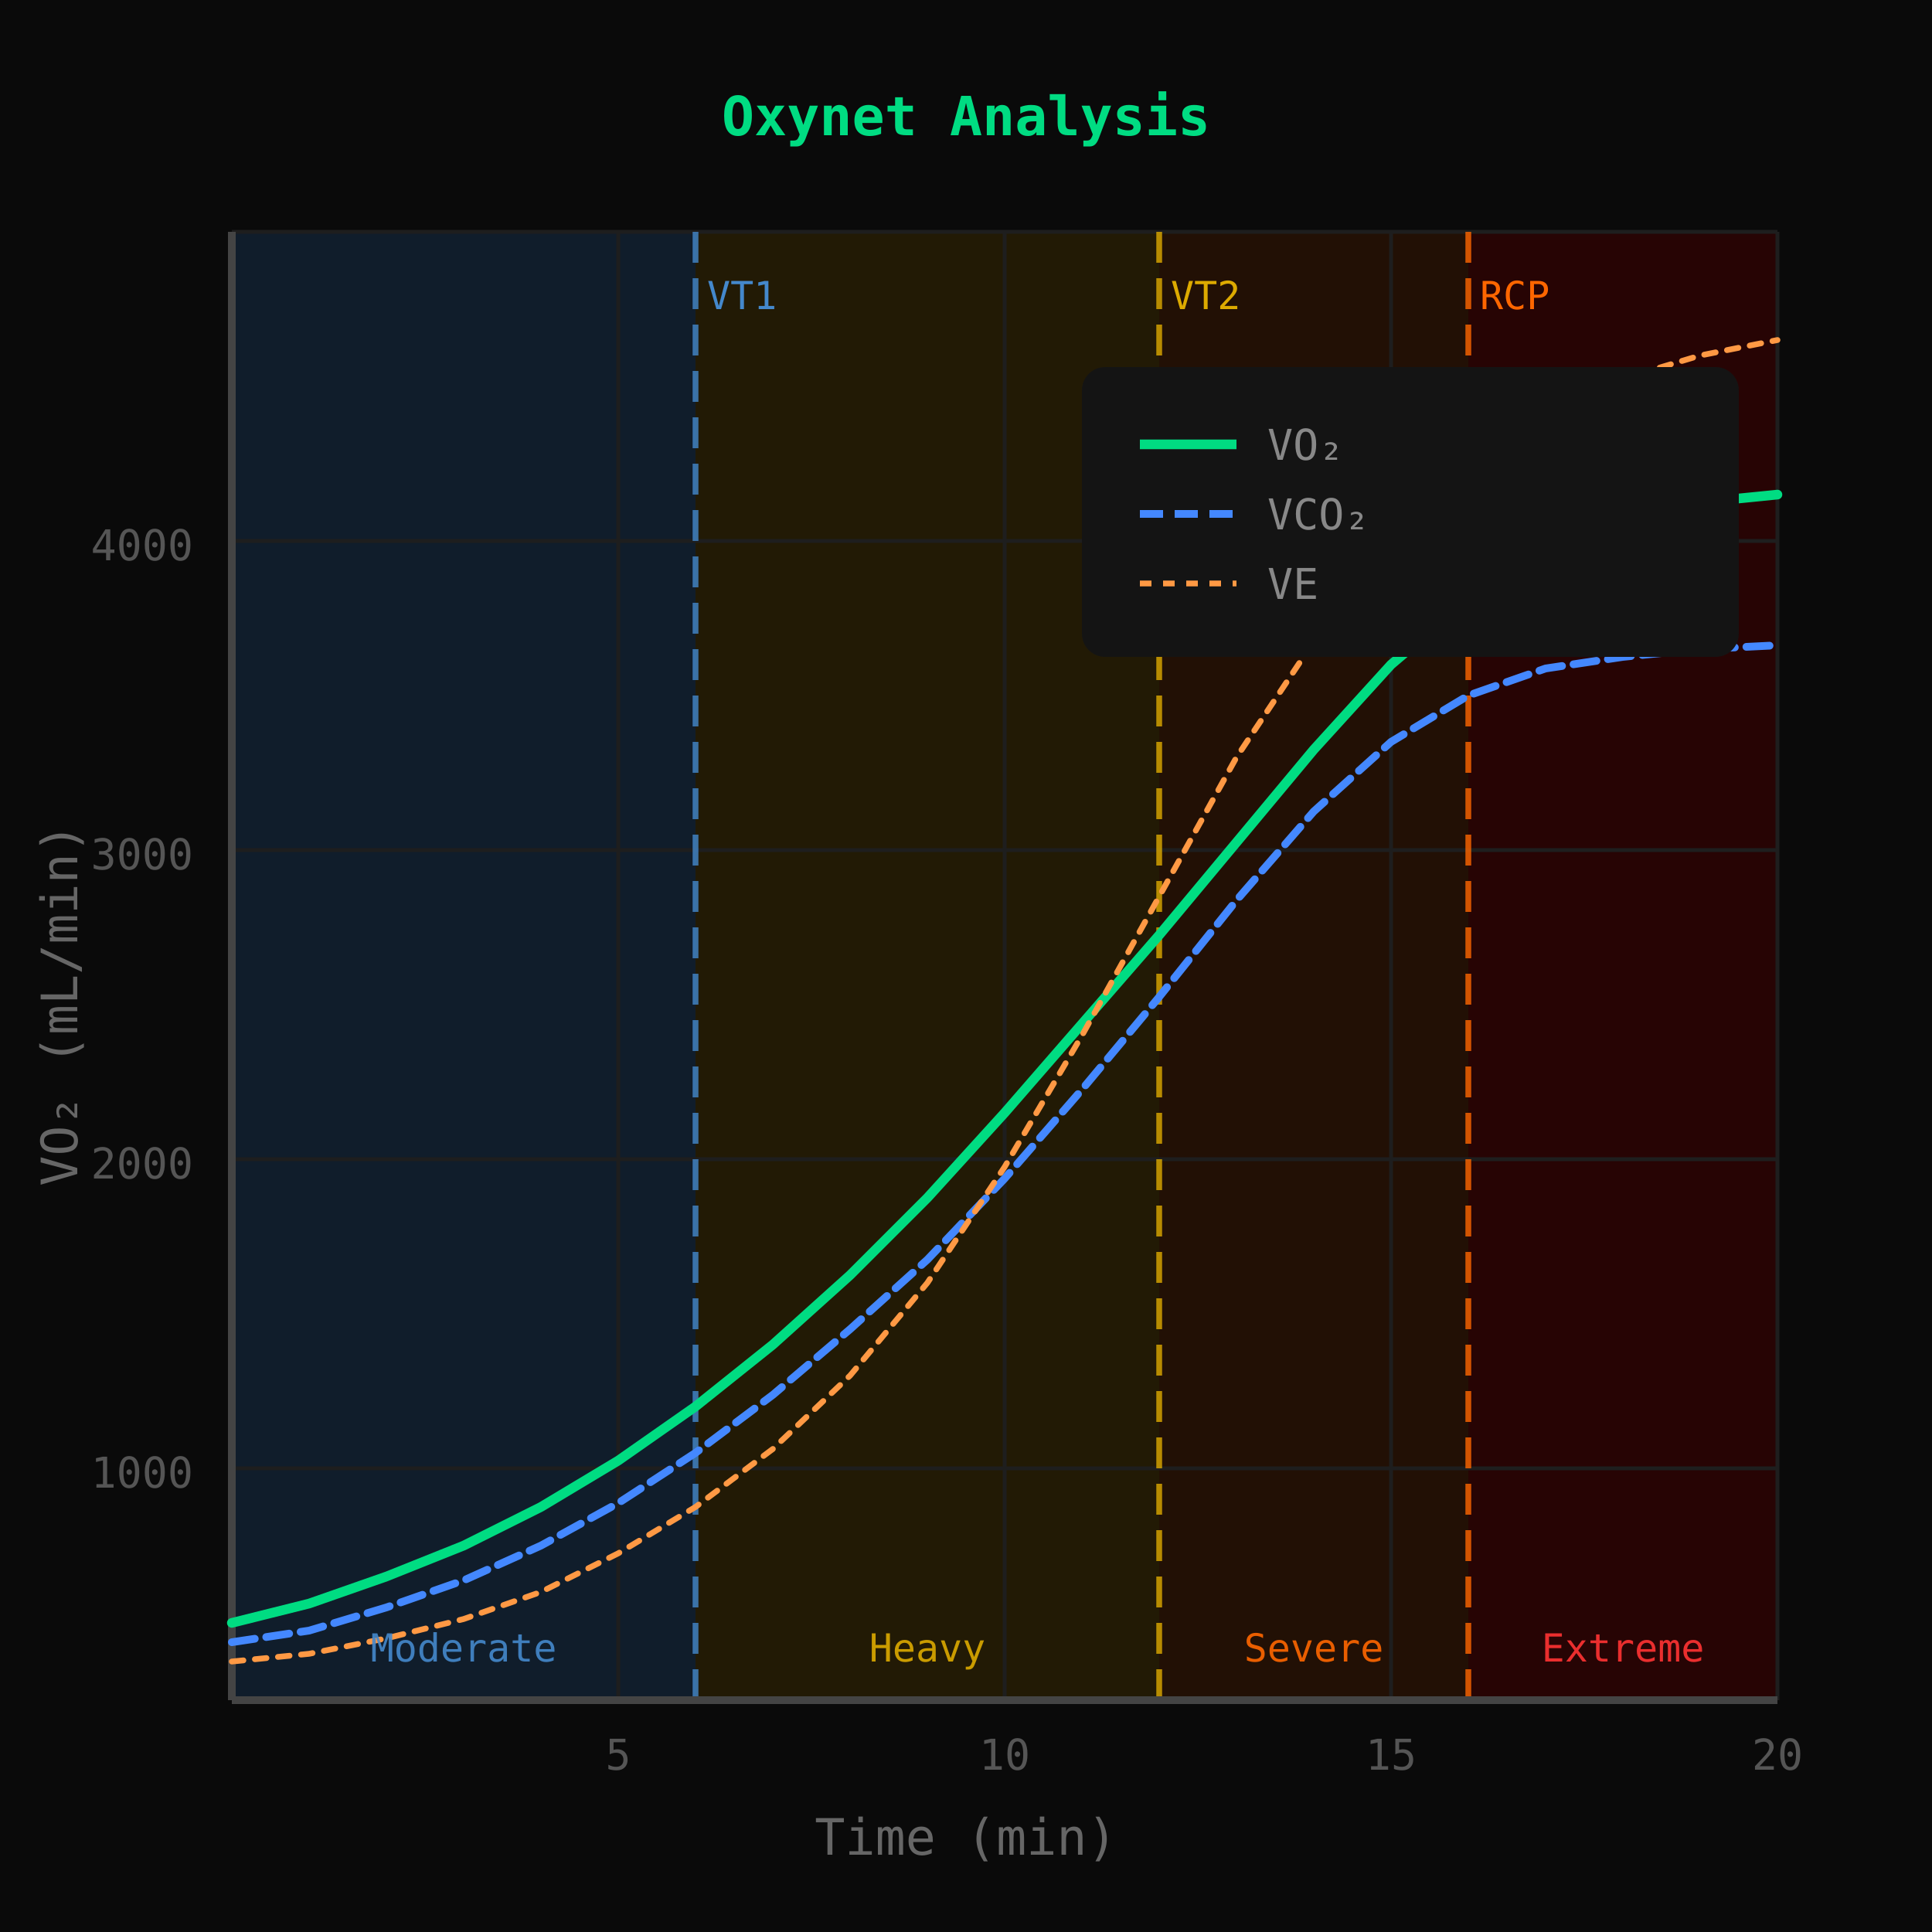
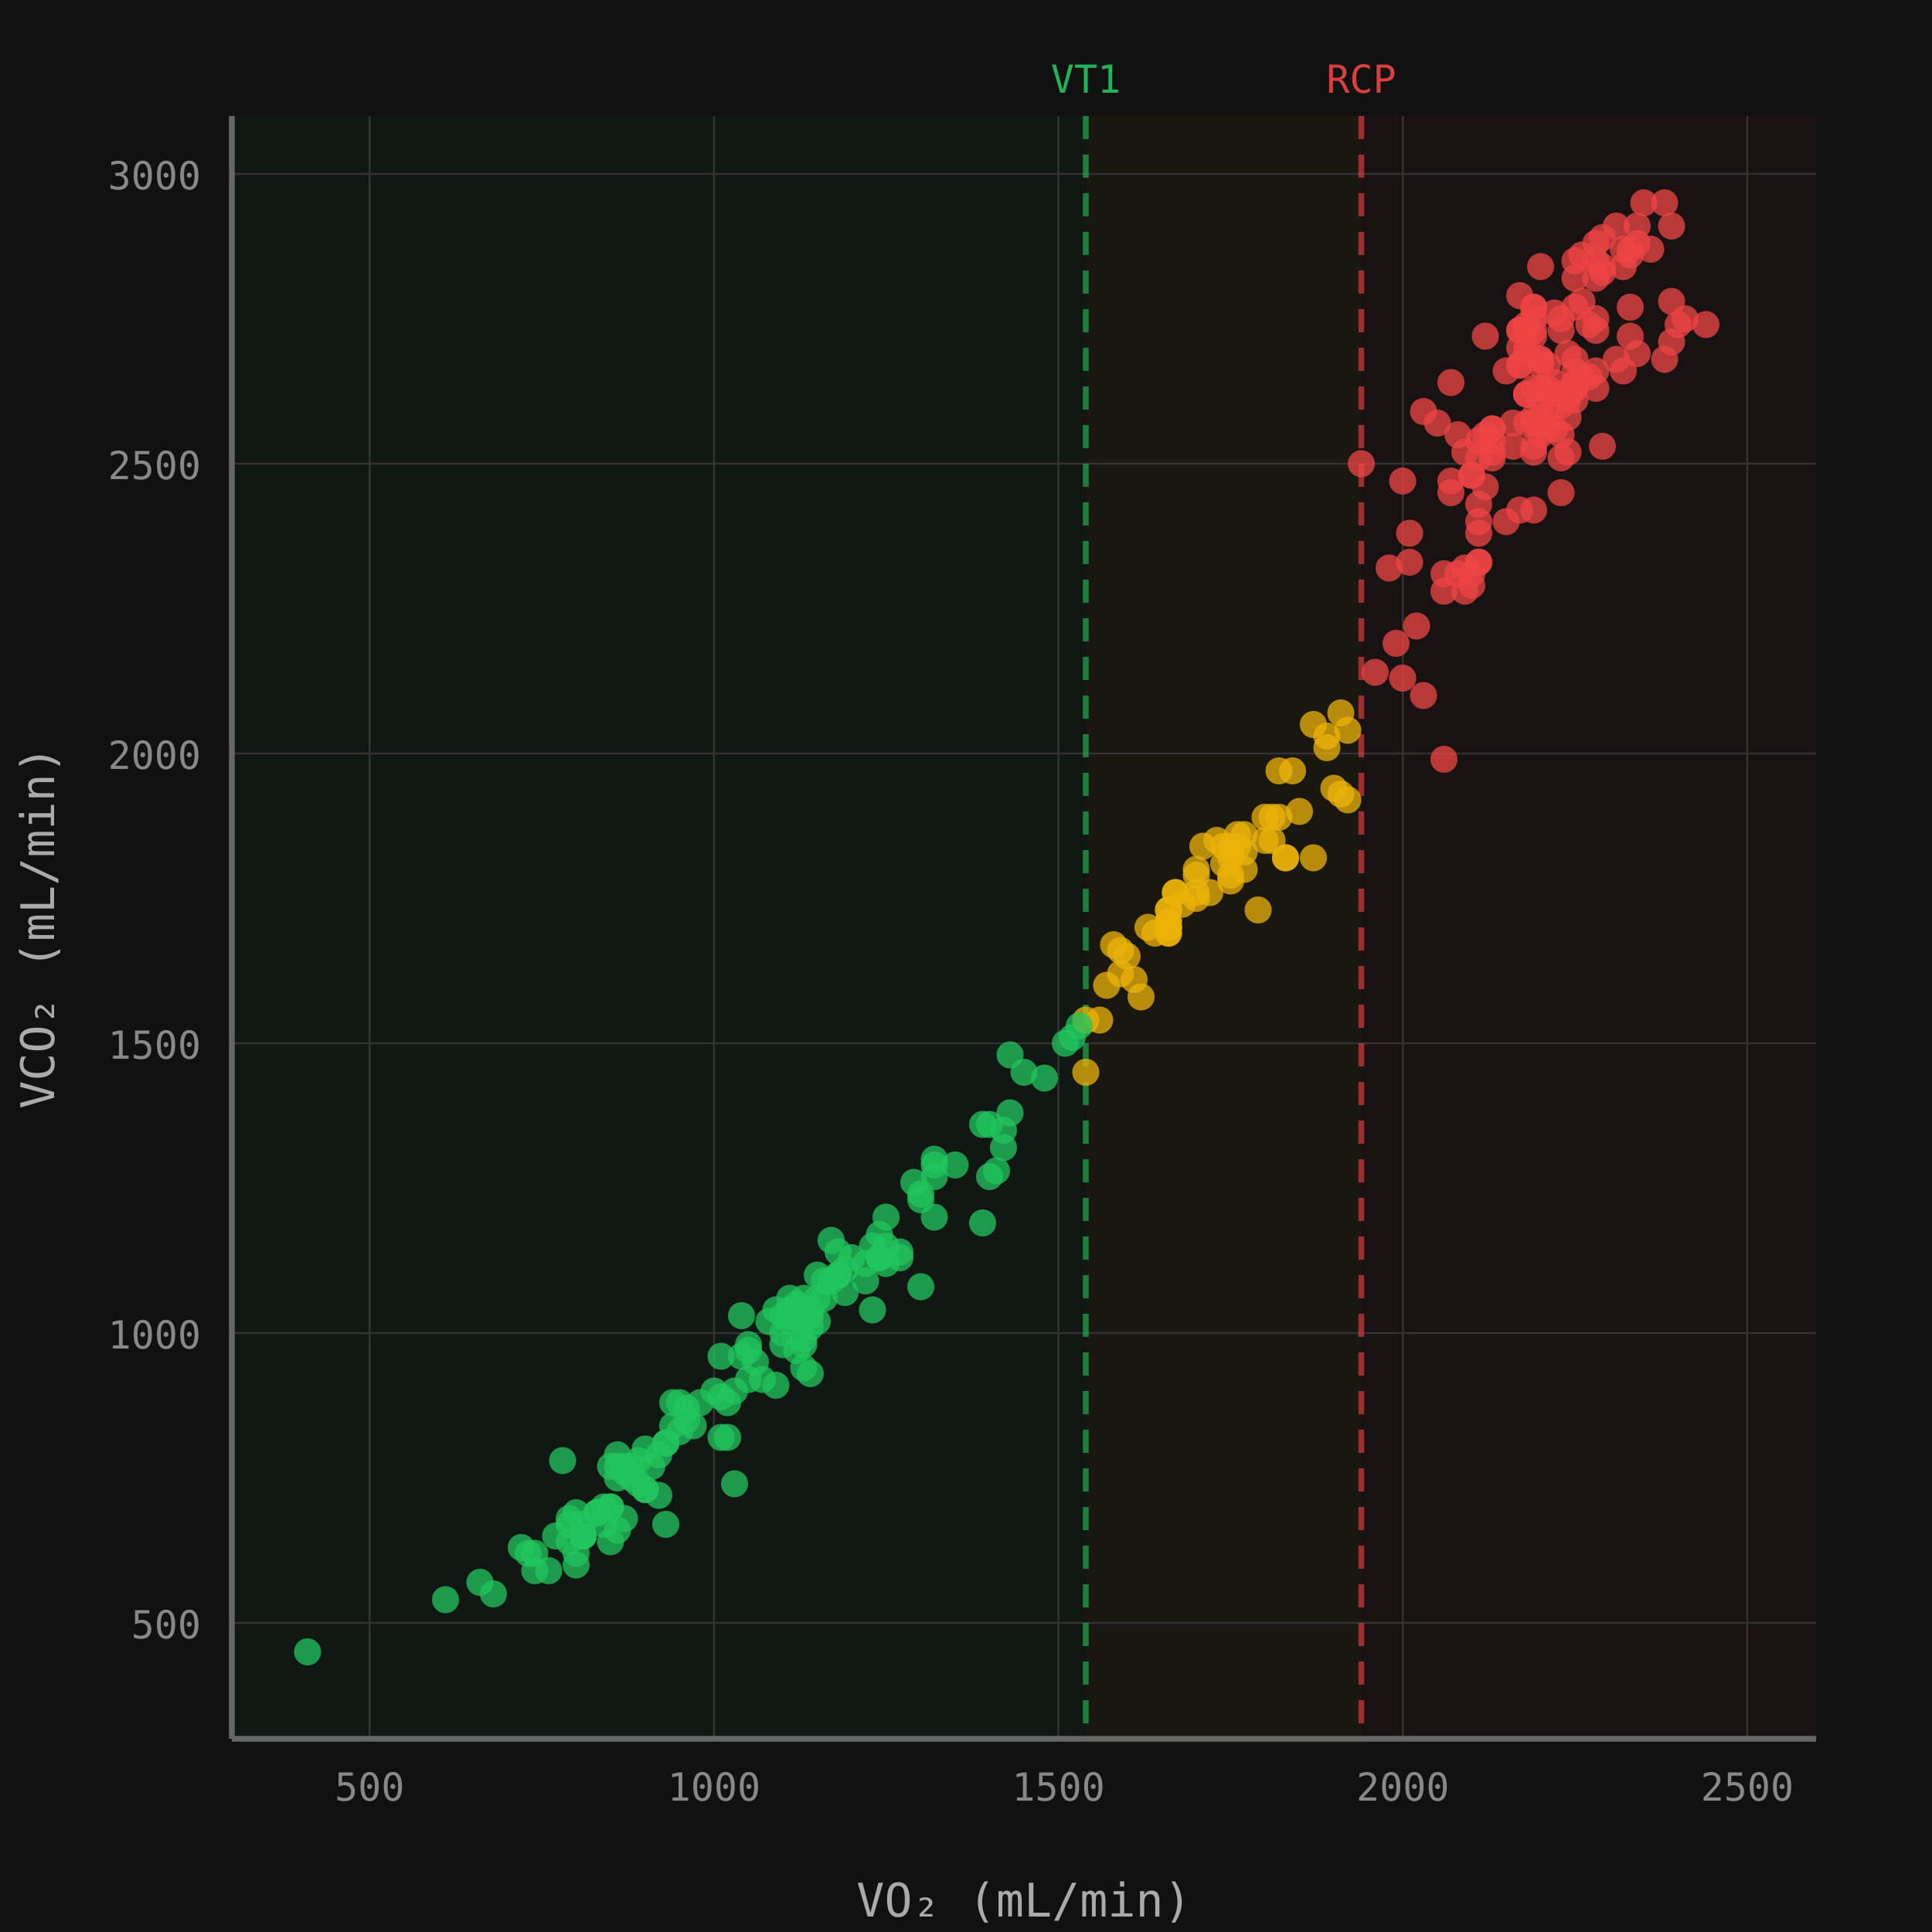
- <svg xmlns="http://www.w3.org/2000/svg" viewBox="0 0 500 500" width="500" height="500">
-   <rect width="500" height="500" fill="#0a0a0a" />
-   <rect x="60" y="60" width="120" height="380" fill="#1a3a5c" opacity="0.4" />
-   <rect x="180" y="60" width="120" height="380" fill="#3a2a00" opacity="0.5" />
-   <rect x="300" y="60" width="80" height="380" fill="#3a1500" opacity="0.5" />
-   <rect x="380" y="60" width="80" height="380" fill="#3a0000" opacity="0.6" />
-   <g stroke="#1e1e1e" stroke-width="1">
-     <line x1="60" y1="60" x2="460" y2="60" />
-     <line x1="60" y1="140" x2="460" y2="140" />
-     <line x1="60" y1="220" x2="460" y2="220" />
-     <line x1="60" y1="300" x2="460" y2="300" />
-     <line x1="60" y1="380" x2="460" y2="380" />
-     <line x1="60" y1="60" x2="60" y2="440" />
-     <line x1="160" y1="60" x2="160" y2="440" />
-     <line x1="260" y1="60" x2="260" y2="440" />
-     <line x1="360" y1="60" x2="360" y2="440" />
-     <line x1="460" y1="60" x2="460" y2="440" />
-   </g>
-   <line x1="180" y1="60" x2="180" y2="440" stroke="#4488cc" stroke-width="1.5" stroke-dasharray="8,4" opacity="0.8" />
-   <line x1="300" y1="60" x2="300" y2="440" stroke="#ddaa00" stroke-width="1.5" stroke-dasharray="8,4" opacity="0.8" />
-   <line x1="380" y1="60" x2="380" y2="440" stroke="#ff6600" stroke-width="1.5" stroke-dasharray="8,4" opacity="0.8" />
-   <text x="183" y="80" fill="#4488cc" font-size="10" font-family="monospace">VT1</text>
-   <text x="303" y="80" fill="#ddaa00" font-size="10" font-family="monospace">VT2</text>
-   <text x="383" y="80" fill="#ff6600" font-size="10" font-family="monospace">RCP</text>
-   <line x1="60" y1="440" x2="460" y2="440" stroke="#444" stroke-width="2" />
-   <line x1="60" y1="60" x2="60" y2="440" stroke="#444" stroke-width="2" />
-   <text x="250" y="480" text-anchor="middle" fill="#666" font-size="13" font-family="monospace">Time (min)</text>
-   <text x="20" y="260" text-anchor="middle" fill="#666" font-size="13" font-family="monospace" transform="rotate(-90, 20, 260)">VO₂ (mL/min)</text>
-   <text x="50" y="385" text-anchor="end" fill="#555" font-size="11" font-family="monospace">1000</text>
-   <text x="50" y="305" text-anchor="end" fill="#555" font-size="11" font-family="monospace">2000</text>
-   <text x="50" y="225" text-anchor="end" fill="#555" font-size="11" font-family="monospace">3000</text>
-   <text x="50" y="145" text-anchor="end" fill="#555" font-size="11" font-family="monospace">4000</text>
-   <text x="160" y="458" text-anchor="middle" fill="#555" font-size="11" font-family="monospace">5</text>
-   <text x="260" y="458" text-anchor="middle" fill="#555" font-size="11" font-family="monospace">10</text>
-   <text x="360" y="458" text-anchor="middle" fill="#555" font-size="11" font-family="monospace">15</text>
-   <text x="460" y="458" text-anchor="middle" fill="#555" font-size="11" font-family="monospace">20</text>
-   <polyline points="60,420 80,415 100,408 120,400 140,390 160,378 180,364 200,348 220,330 240,310 260,288 280,265 300,242 320,218 340,194 360,172 380,155 400,142 420,135 440,130 460,128" fill="none" stroke="#00dc82" stroke-width="2.5" stroke-linecap="round" stroke-linejoin="round" />
-   <polyline points="60,425 80,422 100,416 120,409 140,400 160,389 180,376 200,361 220,344 240,326 260,305 280,282 300,258 320,233 340,210 360,192 380,180 400,173 420,170 440,168 460,167" fill="none" stroke="#4488ff" stroke-width="2" stroke-linecap="round" stroke-linejoin="round" stroke-dasharray="6,3" />
-   <polyline points="60,430 80,428 100,424 120,419 140,412 160,402 180,390 200,375 220,356 240,332 260,302 280,268 300,232 320,196 340,166 360,142 380,122 400,108 420,98 440,92 460,88" fill="none" stroke="#ff9944" stroke-width="1.5" stroke-linecap="round" stroke-linejoin="round" stroke-dasharray="3,3" />
-   <text x="120" y="430" text-anchor="middle" fill="#4488cc" font-size="10" font-family="monospace" opacity="0.9">Moderate</text>
-   <text x="240" y="430" text-anchor="middle" fill="#ddaa00" font-size="10" font-family="monospace" opacity="0.9">Heavy</text>
-   <text x="340" y="430" text-anchor="middle" fill="#ff6600" font-size="10" font-family="monospace" opacity="0.9">Severe</text>
-   <text x="420" y="430" text-anchor="middle" fill="#ff3333" font-size="10" font-family="monospace" opacity="0.9">Extreme</text>
-   <rect x="280" y="95" width="170" height="75" fill="#141414" rx="6" />
-   <line x1="295" y1="115" x2="320" y2="115" stroke="#00dc82" stroke-width="2.5" />
-   <text x="328" y="119" fill="#888" font-size="11" font-family="monospace">VO₂</text>
-   <line x1="295" y1="133" x2="320" y2="133" stroke="#4488ff" stroke-width="2" stroke-dasharray="6,3" />
-   <text x="328" y="137" fill="#888" font-size="11" font-family="monospace">VCO₂</text>
-   <line x1="295" y1="151" x2="320" y2="151" stroke="#ff9944" stroke-width="1.5" stroke-dasharray="3,3" />
-   <text x="328" y="155" fill="#888" font-size="11" font-family="monospace">VE</text>
-   <text x="250" y="35" text-anchor="middle" fill="#00dc82" font-size="14" font-family="monospace" font-weight="bold">Oxynet Analysis</text>
+ <svg xmlns="http://www.w3.org/2000/svg" width="500" height="500" viewBox="0 0 500 500">
+   <rect width="500" height="500" fill="#111" />
+   <rect x="60" y="30" width="221.043" height="420" fill="#22c55e" fill-opacity="0.04" />
+   <rect x="281.043" y="30" width="71.304" height="420" fill="#eab308" fill-opacity="0.04" />
+   <rect x="352.348" y="30" width="117.652" height="420" fill="#ef4444" fill-opacity="0.04" />
+   <line x1="95.652" y1="30" x2="95.652" y2="450" stroke="#333" stroke-width="0.5" />
+   <line x1="184.783" y1="30" x2="184.783" y2="450" stroke="#333" stroke-width="0.5" />
+   <line x1="273.913" y1="30" x2="273.913" y2="450" stroke="#333" stroke-width="0.5" />
+   <line x1="363.043" y1="30" x2="363.043" y2="450" stroke="#333" stroke-width="0.5" />
+   <line x1="452.174" y1="30" x2="452.174" y2="450" stroke="#333" stroke-width="0.5" />
+   <line x1="60" y1="420" x2="470" y2="420" stroke="#333" stroke-width="0.5" />
+   <line x1="60" y1="345" x2="470" y2="345" stroke="#333" stroke-width="0.5" />
+   <line x1="60" y1="270" x2="470" y2="270" stroke="#333" stroke-width="0.5" />
+   <line x1="60" y1="195" x2="470" y2="195" stroke="#333" stroke-width="0.5" />
+   <line x1="60" y1="120" x2="470" y2="120" stroke="#333" stroke-width="0.5" />
+   <line x1="60" y1="45" x2="470" y2="45" stroke="#333" stroke-width="0.5" />
+   <line x1="60" y1="450" x2="470" y2="450" stroke="#666" stroke-width="1.5" />
+   <line x1="60" y1="30" x2="60" y2="450" stroke="#666" stroke-width="1.5" />
+   <text x="95.652" y="466" text-anchor="middle" fill="#888" font-size="10" font-family="monospace">500</text>
+   <text x="184.783" y="466" text-anchor="middle" fill="#888" font-size="10" font-family="monospace">1000</text>
+   <text x="273.913" y="466" text-anchor="middle" fill="#888" font-size="10" font-family="monospace">1500</text>
+   <text x="363.043" y="466" text-anchor="middle" fill="#888" font-size="10" font-family="monospace">2000</text>
+   <text x="452.174" y="466" text-anchor="middle" fill="#888" font-size="10" font-family="monospace">2500</text>
+   <text x="52" y="424" text-anchor="end" fill="#888" font-size="10" font-family="monospace">500</text>
+   <text x="52" y="349" text-anchor="end" fill="#888" font-size="10" font-family="monospace">1000</text>
+   <text x="52" y="274" text-anchor="end" fill="#888" font-size="10" font-family="monospace">1500</text>
+   <text x="52" y="199" text-anchor="end" fill="#888" font-size="10" font-family="monospace">2000</text>
+   <text x="52" y="124" text-anchor="end" fill="#888" font-size="10" font-family="monospace">2500</text>
+   <text x="52" y="49" text-anchor="end" fill="#888" font-size="10" font-family="monospace">3000</text>
+   <text x="265" y="496" text-anchor="middle" fill="#aaa" font-size="12" font-family="monospace">VO₂ (mL/min)</text>
+   <text x="14" y="240" text-anchor="middle" fill="#aaa" font-size="12" font-family="monospace" transform="rotate(-90,14,240)">VCO₂ (mL/min)</text>
+   <line x1="281.0" y1="30" x2="281.0" y2="450" stroke="#22c55e" stroke-width="1.5" stroke-dasharray="6,4" opacity="0.6" />
+   <line x1="352.3" y1="30" x2="352.3" y2="450" stroke="#ef4444" stroke-width="1.5" stroke-dasharray="6,4" opacity="0.6" />
+   <text x="281.0" y="24" text-anchor="middle" fill="#22c55e" font-size="10" font-family="monospace" opacity="0.9">VT1</text>
+   <text x="352.3" y="24" text-anchor="middle" fill="#ef4444" font-size="10" font-family="monospace" opacity="0.9">RCP</text>
+   <circle cx="79.6" cy="427.5" r="3.5" fill="#22c55e" fill-opacity="0.75" stroke="none" />
+   <circle cx="145.6" cy="378.0" r="3.5" fill="#22c55e" fill-opacity="0.75" stroke="none" />
+   <circle cx="115.3" cy="414.0" r="3.5" fill="#22c55e" fill-opacity="0.75" stroke="none" />
+   <circle cx="136.7" cy="402.0" r="3.5" fill="#22c55e" fill-opacity="0.75" stroke="none" />
+   <circle cx="172.3" cy="394.5" r="3.5" fill="#22c55e" fill-opacity="0.75" stroke="none" />
+   <circle cx="149.1" cy="405.0" r="3.5" fill="#22c55e" fill-opacity="0.75" stroke="none" />
+   <circle cx="161.6" cy="393.0" r="3.5" fill="#22c55e" fill-opacity="0.75" stroke="none" />
+   <circle cx="142.0" cy="406.5" r="3.5" fill="#22c55e" fill-opacity="0.75" stroke="none" />
+   <circle cx="159.8" cy="396.0" r="3.5" fill="#22c55e" fill-opacity="0.75" stroke="none" />
+   <circle cx="149.1" cy="402.0" r="3.5" fill="#22c55e" fill-opacity="0.75" stroke="none" />
+   <circle cx="158.0" cy="399.0" r="3.5" fill="#22c55e" fill-opacity="0.75" stroke="none" />
+   <circle cx="170.5" cy="387.0" r="3.5" fill="#22c55e" fill-opacity="0.75" stroke="none" />
+   <circle cx="156.3" cy="394.5" r="3.5" fill="#22c55e" fill-opacity="0.75" stroke="none" />
+   <circle cx="190.1" cy="384.0" r="3.5" fill="#22c55e" fill-opacity="0.75" stroke="none" />
+   <circle cx="154.5" cy="391.5" r="3.5" fill="#22c55e" fill-opacity="0.75" stroke="none" />
+   <circle cx="156.3" cy="390.0" r="3.5" fill="#22c55e" fill-opacity="0.75" stroke="none" />
+   <circle cx="143.8" cy="397.5" r="3.5" fill="#22c55e" fill-opacity="0.75" stroke="none" />
+   <circle cx="150.9" cy="397.5" r="3.5" fill="#22c55e" fill-opacity="0.75" stroke="none" />
+   <circle cx="167.0" cy="385.5" r="3.5" fill="#22c55e" fill-opacity="0.75" stroke="none" />
+   <circle cx="163.4" cy="382.5" r="3.5" fill="#22c55e" fill-opacity="0.75" stroke="none" />
+   <circle cx="124.2" cy="409.5" r="3.5" fill="#22c55e" fill-opacity="0.75" stroke="none" />
+   <circle cx="147.3" cy="399.0" r="3.5" fill="#22c55e" fill-opacity="0.75" stroke="none" />
+   <circle cx="150.9" cy="397.5" r="3.5" fill="#22c55e" fill-opacity="0.75" stroke="none" />
+   <circle cx="138.4" cy="406.5" r="3.5" fill="#22c55e" fill-opacity="0.75" stroke="none" />
+   <circle cx="150.9" cy="397.5" r="3.5" fill="#22c55e" fill-opacity="0.75" stroke="none" />
+   <circle cx="150.9" cy="394.5" r="3.5" fill="#22c55e" fill-opacity="0.75" stroke="none" />
+   <circle cx="127.7" cy="412.5" r="3.5" fill="#22c55e" fill-opacity="0.75" stroke="none" />
+   <circle cx="179.4" cy="369.0" r="3.5" fill="#22c55e" fill-opacity="0.75" stroke="none" />
+   <circle cx="158.0" cy="379.5" r="3.5" fill="#22c55e" fill-opacity="0.75" stroke="none" />
+   <circle cx="134.9" cy="400.5" r="3.5" fill="#22c55e" fill-opacity="0.75" stroke="none" />
+   <circle cx="147.3" cy="393.0" r="3.5" fill="#22c55e" fill-opacity="0.75" stroke="none" />
+   <circle cx="138.4" cy="402.0" r="3.5" fill="#22c55e" fill-opacity="0.75" stroke="none" />
+   <circle cx="150.9" cy="397.5" r="3.5" fill="#22c55e" fill-opacity="0.75" stroke="none" />
+   <circle cx="167.0" cy="385.5" r="3.5" fill="#22c55e" fill-opacity="0.75" stroke="none" />
+   <circle cx="158.0" cy="390.0" r="3.5" fill="#22c55e" fill-opacity="0.75" stroke="none" />
+   <circle cx="158.0" cy="390.0" r="3.5" fill="#22c55e" fill-opacity="0.75" stroke="none" />
+   <circle cx="154.5" cy="391.5" r="3.5" fill="#22c55e" fill-opacity="0.75" stroke="none" />
+   <circle cx="175.9" cy="370.5" r="3.5" fill="#22c55e" fill-opacity="0.75" stroke="none" />
+   <circle cx="147.3" cy="394.5" r="3.5" fill="#22c55e" fill-opacity="0.75" stroke="none" />
+   <circle cx="168.7" cy="379.5" r="3.5" fill="#22c55e" fill-opacity="0.75" stroke="none" />
+   <circle cx="170.5" cy="376.5" r="3.5" fill="#22c55e" fill-opacity="0.75" stroke="none" />
+   <circle cx="188.3" cy="372.0" r="3.5" fill="#22c55e" fill-opacity="0.75" stroke="none" />
+   <circle cx="165.2" cy="384.0" r="3.5" fill="#22c55e" fill-opacity="0.75" stroke="none" />
+   <circle cx="186.6" cy="372.0" r="3.5" fill="#22c55e" fill-opacity="0.75" stroke="none" />
+   <circle cx="208.0" cy="354.0" r="3.5" fill="#22c55e" fill-opacity="0.75" stroke="none" />
+   <circle cx="238.3" cy="333.0" r="3.5" fill="#22c55e" fill-opacity="0.75" stroke="none" />
+   <circle cx="218.7" cy="334.5" r="3.5" fill="#22c55e" fill-opacity="0.75" stroke="none" />
+   <circle cx="193.7" cy="349.5" r="3.5" fill="#22c55e" fill-opacity="0.75" stroke="none" />
+   <circle cx="174.1" cy="363.0" r="3.5" fill="#22c55e" fill-opacity="0.75" stroke="none" />
+   <circle cx="159.8" cy="376.5" r="3.5" fill="#22c55e" fill-opacity="0.75" stroke="none" />
+   <circle cx="159.8" cy="379.5" r="3.5" fill="#22c55e" fill-opacity="0.75" stroke="none" />
+   <circle cx="209.7" cy="355.5" r="3.5" fill="#22c55e" fill-opacity="0.75" stroke="none" />
+   <circle cx="200.8" cy="358.5" r="3.5" fill="#22c55e" fill-opacity="0.75" stroke="none" />
+   <circle cx="208.0" cy="346.5" r="3.5" fill="#22c55e" fill-opacity="0.75" stroke="none" />
+   <circle cx="163.4" cy="379.5" r="3.5" fill="#22c55e" fill-opacity="0.75" stroke="none" />
+   <circle cx="177.7" cy="364.5" r="3.5" fill="#22c55e" fill-opacity="0.75" stroke="none" />
+   <circle cx="175.9" cy="363.0" r="3.5" fill="#22c55e" fill-opacity="0.75" stroke="none" />
+   <circle cx="174.1" cy="369.0" r="3.5" fill="#22c55e" fill-opacity="0.75" stroke="none" />
+   <circle cx="159.8" cy="382.5" r="3.5" fill="#22c55e" fill-opacity="0.75" stroke="none" />
+   <circle cx="149.1" cy="391.5" r="3.5" fill="#22c55e" fill-opacity="0.75" stroke="none" />
+   <circle cx="161.6" cy="379.5" r="3.5" fill="#22c55e" fill-opacity="0.75" stroke="none" />
+   <circle cx="197.3" cy="357.0" r="3.5" fill="#22c55e" fill-opacity="0.75" stroke="none" />
+   <circle cx="195.5" cy="352.5" r="3.5" fill="#22c55e" fill-opacity="0.75" stroke="none" />
+   <circle cx="167.0" cy="375.0" r="3.5" fill="#22c55e" fill-opacity="0.75" stroke="none" />
+   <circle cx="190.1" cy="360.0" r="3.5" fill="#22c55e" fill-opacity="0.75" stroke="none" />
+   <circle cx="161.6" cy="381.0" r="3.5" fill="#22c55e" fill-opacity="0.75" stroke="none" />
+   <circle cx="177.7" cy="367.5" r="3.5" fill="#22c55e" fill-opacity="0.75" stroke="none" />
+   <circle cx="165.2" cy="378.0" r="3.5" fill="#22c55e" fill-opacity="0.75" stroke="none" />
+   <circle cx="172.3" cy="373.5" r="3.5" fill="#22c55e" fill-opacity="0.75" stroke="none" />
+   <circle cx="172.3" cy="373.5" r="3.5" fill="#22c55e" fill-opacity="0.75" stroke="none" />
+   <circle cx="193.7" cy="357.0" r="3.5" fill="#22c55e" fill-opacity="0.75" stroke="none" />
+   <circle cx="184.8" cy="360.0" r="3.5" fill="#22c55e" fill-opacity="0.75" stroke="none" />
+   <circle cx="181.2" cy="363.0" r="3.5" fill="#22c55e" fill-opacity="0.75" stroke="none" />
+   <circle cx="202.6" cy="348.0" r="3.5" fill="#22c55e" fill-opacity="0.75" stroke="none" />
+   <circle cx="225.8" cy="339.0" r="3.5" fill="#22c55e" fill-opacity="0.75" stroke="none" />
+   <circle cx="206.2" cy="337.5" r="3.5" fill="#22c55e" fill-opacity="0.75" stroke="none" />
+   <circle cx="216.9" cy="324.0" r="3.5" fill="#22c55e" fill-opacity="0.75" stroke="none" />
+   <circle cx="215.1" cy="321.0" r="3.5" fill="#22c55e" fill-opacity="0.75" stroke="none" />
+   <circle cx="191.9" cy="340.5" r="3.5" fill="#22c55e" fill-opacity="0.75" stroke="none" />
+   <circle cx="186.6" cy="351.0" r="3.5" fill="#22c55e" fill-opacity="0.75" stroke="none" />
+   <circle cx="191.9" cy="351.0" r="3.5" fill="#22c55e" fill-opacity="0.75" stroke="none" />
+   <circle cx="186.6" cy="361.5" r="3.5" fill="#22c55e" fill-opacity="0.75" stroke="none" />
+   <circle cx="206.2" cy="349.5" r="3.5" fill="#22c55e" fill-opacity="0.75" stroke="none" />
+   <circle cx="188.3" cy="363.0" r="3.5" fill="#22c55e" fill-opacity="0.75" stroke="none" />
+   <circle cx="208.0" cy="348.0" r="3.5" fill="#22c55e" fill-opacity="0.75" stroke="none" />
+   <circle cx="209.7" cy="343.5" r="3.5" fill="#22c55e" fill-opacity="0.75" stroke="none" />
+   <circle cx="229.3" cy="327.0" r="3.5" fill="#22c55e" fill-opacity="0.75" stroke="none" />
+   <circle cx="224.0" cy="331.5" r="3.5" fill="#22c55e" fill-opacity="0.75" stroke="none" />
+   <circle cx="209.7" cy="340.5" r="3.5" fill="#22c55e" fill-opacity="0.75" stroke="none" />
+   <circle cx="232.9" cy="324.0" r="3.5" fill="#22c55e" fill-opacity="0.75" stroke="none" />
+   <circle cx="209.7" cy="339.0" r="3.5" fill="#22c55e" fill-opacity="0.75" stroke="none" />
+   <circle cx="202.6" cy="345.0" r="3.5" fill="#22c55e" fill-opacity="0.75" stroke="none" />
+   <circle cx="208.0" cy="342.0" r="3.5" fill="#22c55e" fill-opacity="0.75" stroke="none" />
+   <circle cx="227.6" cy="325.5" r="3.5" fill="#22c55e" fill-opacity="0.75" stroke="none" />
+   <circle cx="254.3" cy="316.5" r="3.5" fill="#22c55e" fill-opacity="0.75" stroke="none" />
+   <circle cx="204.4" cy="340.5" r="3.5" fill="#22c55e" fill-opacity="0.75" stroke="none" />
+   <circle cx="238.3" cy="309.0" r="3.5" fill="#22c55e" fill-opacity="0.75" stroke="none" />
+   <circle cx="229.3" cy="315.0" r="3.5" fill="#22c55e" fill-opacity="0.75" stroke="none" />
+   <circle cx="204.4" cy="336.0" r="3.5" fill="#22c55e" fill-opacity="0.75" stroke="none" />
+   <circle cx="200.8" cy="339.0" r="3.5" fill="#22c55e" fill-opacity="0.75" stroke="none" />
+   <circle cx="193.7" cy="348.0" r="3.5" fill="#22c55e" fill-opacity="0.75" stroke="none" />
+   <circle cx="216.9" cy="330.0" r="3.5" fill="#22c55e" fill-opacity="0.75" stroke="none" />
+   <circle cx="218.7" cy="328.5" r="3.5" fill="#22c55e" fill-opacity="0.75" stroke="none" />
+   <circle cx="204.4" cy="339.0" r="3.5" fill="#22c55e" fill-opacity="0.75" stroke="none" />
+   <circle cx="232.9" cy="325.5" r="3.5" fill="#22c55e" fill-opacity="0.75" stroke="none" />
+   <circle cx="227.6" cy="325.5" r="3.5" fill="#22c55e" fill-opacity="0.75" stroke="none" />
+   <circle cx="224.0" cy="327.0" r="3.5" fill="#22c55e" fill-opacity="0.75" stroke="none" />
+   <circle cx="211.5" cy="336.0" r="3.5" fill="#22c55e" fill-opacity="0.75" stroke="none" />
+   <circle cx="211.5" cy="342.0" r="3.5" fill="#22c55e" fill-opacity="0.75" stroke="none" />
+   <circle cx="225.8" cy="322.5" r="3.5" fill="#22c55e" fill-opacity="0.75" stroke="none" />
+   <circle cx="213.3" cy="336.0" r="3.5" fill="#22c55e" fill-opacity="0.75" stroke="none" />
+   <circle cx="213.3" cy="331.5" r="3.5" fill="#22c55e" fill-opacity="0.75" stroke="none" />
+   <circle cx="216.9" cy="330.0" r="3.5" fill="#22c55e" fill-opacity="0.75" stroke="none" />
+   <circle cx="208.0" cy="336.0" r="3.5" fill="#22c55e" fill-opacity="0.75" stroke="none" />
+   <circle cx="211.5" cy="330.0" r="3.5" fill="#22c55e" fill-opacity="0.75" stroke="none" />
+   <circle cx="199.0" cy="342.0" r="3.5" fill="#22c55e" fill-opacity="0.75" stroke="none" />
+   <circle cx="202.6" cy="340.5" r="3.5" fill="#22c55e" fill-opacity="0.75" stroke="none" />
+   <circle cx="204.4" cy="342.0" r="3.5" fill="#22c55e" fill-opacity="0.75" stroke="none" />
+   <circle cx="229.3" cy="322.5" r="3.5" fill="#22c55e" fill-opacity="0.75" stroke="none" />
+   <circle cx="227.6" cy="319.5" r="3.5" fill="#22c55e" fill-opacity="0.75" stroke="none" />
+   <circle cx="215.1" cy="331.5" r="3.5" fill="#22c55e" fill-opacity="0.75" stroke="none" />
+   <circle cx="241.8" cy="304.5" r="3.5" fill="#22c55e" fill-opacity="0.75" stroke="none" />
+   <circle cx="238.3" cy="310.5" r="3.5" fill="#22c55e" fill-opacity="0.75" stroke="none" />
+   <circle cx="241.8" cy="301.5" r="3.5" fill="#22c55e" fill-opacity="0.75" stroke="none" />
+   <circle cx="241.8" cy="300.0" r="3.5" fill="#22c55e" fill-opacity="0.75" stroke="none" />
+   <circle cx="220.4" cy="325.5" r="3.5" fill="#22c55e" fill-opacity="0.75" stroke="none" />
+   <circle cx="256.1" cy="304.5" r="3.5" fill="#22c55e" fill-opacity="0.75" stroke="none" />
+   <circle cx="257.9" cy="303.0" r="3.5" fill="#22c55e" fill-opacity="0.75" stroke="none" />
+   <circle cx="281.0" cy="277.5" r="3.5" fill="#eab308" fill-opacity="0.75" stroke="none" />
+   <circle cx="256.1" cy="291.0" r="3.5" fill="#22c55e" fill-opacity="0.75" stroke="none" />
+   <circle cx="247.2" cy="301.5" r="3.5" fill="#22c55e" fill-opacity="0.75" stroke="none" />
+   <circle cx="270.3" cy="279.0" r="3.5" fill="#22c55e" fill-opacity="0.75" stroke="none" />
+   <circle cx="236.5" cy="306.0" r="3.5" fill="#22c55e" fill-opacity="0.75" stroke="none" />
+   <circle cx="261.4" cy="288.0" r="3.5" fill="#22c55e" fill-opacity="0.75" stroke="none" />
+   <circle cx="259.7" cy="292.5" r="3.5" fill="#22c55e" fill-opacity="0.75" stroke="none" />
+   <circle cx="259.7" cy="297.0" r="3.5" fill="#22c55e" fill-opacity="0.75" stroke="none" />
+   <circle cx="241.8" cy="315.0" r="3.5" fill="#22c55e" fill-opacity="0.75" stroke="none" />
+   <circle cx="284.6" cy="264.0" r="3.5" fill="#eab308" fill-opacity="0.75" stroke="none" />
+   <circle cx="277.5" cy="268.5" r="3.5" fill="#22c55e" fill-opacity="0.75" stroke="none" />
+   <circle cx="295.3" cy="258.0" r="3.5" fill="#eab308" fill-opacity="0.75" stroke="none" />
+   <circle cx="265.0" cy="277.5" r="3.5" fill="#22c55e" fill-opacity="0.75" stroke="none" />
+   <circle cx="275.7" cy="270.0" r="3.5" fill="#22c55e" fill-opacity="0.75" stroke="none" />
+   <circle cx="281.0" cy="264.0" r="3.5" fill="#eab308" fill-opacity="0.75" stroke="none" />
+   <circle cx="254.3" cy="291.0" r="3.5" fill="#22c55e" fill-opacity="0.75" stroke="none" />
+   <circle cx="325.6" cy="235.5" r="3.5" fill="#eab308" fill-opacity="0.75" stroke="none" />
+   <circle cx="332.7" cy="222.0" r="3.5" fill="#eab308" fill-opacity="0.75" stroke="none" />
+   <circle cx="329.2" cy="211.5" r="3.5" fill="#eab308" fill-opacity="0.75" stroke="none" />
+   <circle cx="302.4" cy="238.5" r="3.5" fill="#eab308" fill-opacity="0.75" stroke="none" />
+   <circle cx="288.2" cy="244.5" r="3.5" fill="#eab308" fill-opacity="0.75" stroke="none" />
+   <circle cx="290.0" cy="246.0" r="3.5" fill="#eab308" fill-opacity="0.75" stroke="none" />
+   <circle cx="261.4" cy="273.0" r="3.5" fill="#22c55e" fill-opacity="0.75" stroke="none" />
+   <circle cx="302.4" cy="240.0" r="3.5" fill="#eab308" fill-opacity="0.75" stroke="none" />
+   <circle cx="279.3" cy="265.5" r="3.5" fill="#22c55e" fill-opacity="0.75" stroke="none" />
+   <circle cx="318.5" cy="228.0" r="3.5" fill="#eab308" fill-opacity="0.75" stroke="none" />
+   <circle cx="298.9" cy="241.5" r="3.5" fill="#eab308" fill-opacity="0.75" stroke="none" />
+   <circle cx="309.6" cy="231.0" r="3.5" fill="#eab308" fill-opacity="0.75" stroke="none" />
+   <circle cx="302.4" cy="235.5" r="3.5" fill="#eab308" fill-opacity="0.75" stroke="none" />
+   <circle cx="291.7" cy="247.5" r="3.5" fill="#eab308" fill-opacity="0.75" stroke="none" />
+   <circle cx="302.4" cy="240.0" r="3.5" fill="#eab308" fill-opacity="0.75" stroke="none" />
+   <circle cx="302.4" cy="238.5" r="3.5" fill="#eab308" fill-opacity="0.75" stroke="none" />
+   <circle cx="309.6" cy="232.5" r="3.5" fill="#eab308" fill-opacity="0.75" stroke="none" />
+   <circle cx="290.0" cy="252.0" r="3.5" fill="#eab308" fill-opacity="0.75" stroke="none" />
+   <circle cx="302.4" cy="241.5" r="3.5" fill="#eab308" fill-opacity="0.75" stroke="none" />
+   <circle cx="302.4" cy="241.5" r="3.5" fill="#eab308" fill-opacity="0.75" stroke="none" />
+   <circle cx="327.4" cy="217.5" r="3.5" fill="#eab308" fill-opacity="0.75" stroke="none" />
+   <circle cx="293.5" cy="253.5" r="3.5" fill="#eab308" fill-opacity="0.75" stroke="none" />
+   <circle cx="322.0" cy="220.5" r="3.5" fill="#eab308" fill-opacity="0.75" stroke="none" />
+   <circle cx="339.9" cy="222.0" r="3.5" fill="#eab308" fill-opacity="0.75" stroke="none" />
+   <circle cx="373.7" cy="196.5" r="3.5" fill="#ef4444" fill-opacity="0.75" stroke="none" />
+   <circle cx="332.7" cy="222.0" r="3.5" fill="#eab308" fill-opacity="0.75" stroke="none" />
+   <circle cx="345.2" cy="204.0" r="3.5" fill="#eab308" fill-opacity="0.75" stroke="none" />
+   <circle cx="327.4" cy="211.5" r="3.5" fill="#eab308" fill-opacity="0.75" stroke="none" />
+   <circle cx="320.3" cy="216.0" r="3.5" fill="#eab308" fill-opacity="0.75" stroke="none" />
+   <circle cx="320.3" cy="219.0" r="3.5" fill="#eab308" fill-opacity="0.75" stroke="none" />
+   <circle cx="331.0" cy="199.5" r="3.5" fill="#eab308" fill-opacity="0.75" stroke="none" />
+   <circle cx="311.3" cy="219.0" r="3.5" fill="#eab308" fill-opacity="0.75" stroke="none" />
+   <circle cx="304.2" cy="231.0" r="3.5" fill="#eab308" fill-opacity="0.75" stroke="none" />
+   <circle cx="316.7" cy="219.0" r="3.5" fill="#eab308" fill-opacity="0.75" stroke="none" />
+   <circle cx="314.9" cy="217.5" r="3.5" fill="#eab308" fill-opacity="0.75" stroke="none" />
+   <circle cx="309.6" cy="225.0" r="3.5" fill="#eab308" fill-opacity="0.75" stroke="none" />
+   <circle cx="297.1" cy="240.0" r="3.5" fill="#eab308" fill-opacity="0.75" stroke="none" />
+   <circle cx="313.1" cy="231.0" r="3.5" fill="#eab308" fill-opacity="0.75" stroke="none" />
+   <circle cx="304.2" cy="231.0" r="3.5" fill="#eab308" fill-opacity="0.75" stroke="none" />
+   <circle cx="316.7" cy="223.5" r="3.5" fill="#eab308" fill-opacity="0.75" stroke="none" />
+   <circle cx="322.0" cy="225.0" r="3.5" fill="#eab308" fill-opacity="0.75" stroke="none" />
+   <circle cx="318.5" cy="220.5" r="3.5" fill="#eab308" fill-opacity="0.75" stroke="none" />
+   <circle cx="318.5" cy="222.0" r="3.5" fill="#eab308" fill-opacity="0.75" stroke="none" />
+   <circle cx="302.4" cy="235.5" r="3.5" fill="#eab308" fill-opacity="0.75" stroke="none" />
+   <circle cx="306.0" cy="234.0" r="3.5" fill="#eab308" fill-opacity="0.75" stroke="none" />
+   <circle cx="336.3" cy="210.0" r="3.5" fill="#eab308" fill-opacity="0.75" stroke="none" />
+   <circle cx="322.0" cy="216.0" r="3.5" fill="#eab308" fill-opacity="0.75" stroke="none" />
+   <circle cx="309.6" cy="226.5" r="3.5" fill="#eab308" fill-opacity="0.75" stroke="none" />
+   <circle cx="318.5" cy="226.5" r="3.5" fill="#eab308" fill-opacity="0.75" stroke="none" />
+   <circle cx="286.4" cy="255.0" r="3.5" fill="#eab308" fill-opacity="0.75" stroke="none" />
+   <circle cx="331.0" cy="211.5" r="3.5" fill="#eab308" fill-opacity="0.75" stroke="none" />
+   <circle cx="329.2" cy="217.5" r="3.5" fill="#eab308" fill-opacity="0.75" stroke="none" />
+   <circle cx="302.4" cy="240.0" r="3.5" fill="#eab308" fill-opacity="0.75" stroke="none" />
+   <circle cx="347.0" cy="205.5" r="3.5" fill="#eab308" fill-opacity="0.75" stroke="none" />
+   <circle cx="348.8" cy="207.0" r="3.5" fill="#eab308" fill-opacity="0.75" stroke="none" />
+   <circle cx="368.4" cy="180.0" r="3.5" fill="#ef4444" fill-opacity="0.75" stroke="none" />
+   <circle cx="363.0" cy="175.5" r="3.5" fill="#ef4444" fill-opacity="0.75" stroke="none" />
+   <circle cx="348.8" cy="189.0" r="3.5" fill="#eab308" fill-opacity="0.75" stroke="none" />
+   <circle cx="343.4" cy="193.5" r="3.5" fill="#eab308" fill-opacity="0.75" stroke="none" />
+   <circle cx="343.4" cy="190.5" r="3.5" fill="#eab308" fill-opacity="0.75" stroke="none" />
+   <circle cx="355.9" cy="174.0" r="3.5" fill="#ef4444" fill-opacity="0.75" stroke="none" />
+   <circle cx="334.5" cy="199.5" r="3.5" fill="#eab308" fill-opacity="0.75" stroke="none" />
+   <circle cx="339.9" cy="187.5" r="3.5" fill="#eab308" fill-opacity="0.75" stroke="none" />
+   <circle cx="380.9" cy="151.5" r="3.5" fill="#ef4444" fill-opacity="0.75" stroke="none" />
+   <circle cx="361.3" cy="166.5" r="3.5" fill="#ef4444" fill-opacity="0.75" stroke="none" />
+   <circle cx="379.1" cy="153.0" r="3.5" fill="#ef4444" fill-opacity="0.75" stroke="none" />
+   <circle cx="347.0" cy="184.5" r="3.5" fill="#eab308" fill-opacity="0.75" stroke="none" />
+   <circle cx="318.5" cy="219.0" r="3.5" fill="#eab308" fill-opacity="0.75" stroke="none" />
+   <circle cx="382.7" cy="145.5" r="3.5" fill="#ef4444" fill-opacity="0.75" stroke="none" />
+   <circle cx="382.7" cy="145.5" r="3.5" fill="#ef4444" fill-opacity="0.75" stroke="none" />
+   <circle cx="389.8" cy="135.0" r="3.5" fill="#ef4444" fill-opacity="0.75" stroke="none" />
+   <circle cx="382.7" cy="138.0" r="3.5" fill="#ef4444" fill-opacity="0.75" stroke="none" />
+   <circle cx="373.7" cy="148.5" r="3.5" fill="#ef4444" fill-opacity="0.75" stroke="none" />
+   <circle cx="379.1" cy="147.0" r="3.5" fill="#ef4444" fill-opacity="0.75" stroke="none" />
+   <circle cx="380.9" cy="148.5" r="3.5" fill="#ef4444" fill-opacity="0.75" stroke="none" />
+   <circle cx="393.3" cy="132.0" r="3.5" fill="#ef4444" fill-opacity="0.75" stroke="none" />
+   <circle cx="377.3" cy="148.5" r="3.5" fill="#ef4444" fill-opacity="0.75" stroke="none" />
+   <circle cx="373.7" cy="153.0" r="3.5" fill="#ef4444" fill-opacity="0.75" stroke="none" />
+   <circle cx="404.0" cy="127.5" r="3.5" fill="#ef4444" fill-opacity="0.75" stroke="none" />
+   <circle cx="396.9" cy="132.0" r="3.5" fill="#ef4444" fill-opacity="0.75" stroke="none" />
+   <circle cx="405.8" cy="117.0" r="3.5" fill="#ef4444" fill-opacity="0.75" stroke="none" />
+   <circle cx="366.6" cy="162.0" r="3.5" fill="#ef4444" fill-opacity="0.75" stroke="none" />
+   <circle cx="414.7" cy="115.5" r="3.5" fill="#ef4444" fill-opacity="0.75" stroke="none" />
+   <circle cx="404.0" cy="112.5" r="3.5" fill="#ef4444" fill-opacity="0.75" stroke="none" />
+   <circle cx="402.3" cy="111.0" r="3.5" fill="#ef4444" fill-opacity="0.75" stroke="none" />
+   <circle cx="407.6" cy="99.0" r="3.5" fill="#ef4444" fill-opacity="0.75" stroke="none" />
+   <circle cx="395.1" cy="109.5" r="3.5" fill="#ef4444" fill-opacity="0.75" stroke="none" />
+   <circle cx="384.4" cy="126.0" r="3.5" fill="#ef4444" fill-opacity="0.75" stroke="none" />
+   <circle cx="386.2" cy="114.0" r="3.5" fill="#ef4444" fill-opacity="0.75" stroke="none" />
+   <circle cx="380.9" cy="123.0" r="3.5" fill="#ef4444" fill-opacity="0.75" stroke="none" />
+   <circle cx="386.2" cy="118.5" r="3.5" fill="#ef4444" fill-opacity="0.75" stroke="none" />
+   <circle cx="375.5" cy="127.5" r="3.5" fill="#ef4444" fill-opacity="0.75" stroke="none" />
+   <circle cx="391.6" cy="115.5" r="3.5" fill="#ef4444" fill-opacity="0.75" stroke="none" />
+   <circle cx="405.8" cy="108.0" r="3.5" fill="#ef4444" fill-opacity="0.75" stroke="none" />
+   <circle cx="400.5" cy="102.0" r="3.5" fill="#ef4444" fill-opacity="0.75" stroke="none" />
+   <circle cx="398.7" cy="103.5" r="3.5" fill="#ef4444" fill-opacity="0.75" stroke="none" />
+   <circle cx="402.3" cy="99.0" r="3.5" fill="#ef4444" fill-opacity="0.75" stroke="none" />
+   <circle cx="413.0" cy="82.5" r="3.5" fill="#ef4444" fill-opacity="0.75" stroke="none" />
+   <circle cx="395.1" cy="102.0" r="3.5" fill="#ef4444" fill-opacity="0.75" stroke="none" />
+   <circle cx="393.3" cy="94.5" r="3.5" fill="#ef4444" fill-opacity="0.75" stroke="none" />
+   <circle cx="393.3" cy="90.0" r="3.5" fill="#ef4444" fill-opacity="0.75" stroke="none" />
+   <circle cx="395.1" cy="90.0" r="3.5" fill="#ef4444" fill-opacity="0.75" stroke="none" />
+   <circle cx="377.3" cy="112.5" r="3.5" fill="#ef4444" fill-opacity="0.75" stroke="none" />
+   <circle cx="363.0" cy="124.5" r="3.5" fill="#ef4444" fill-opacity="0.75" stroke="none" />
+   <circle cx="398.7" cy="93.0" r="3.5" fill="#ef4444" fill-opacity="0.75" stroke="none" />
+   <circle cx="393.3" cy="94.5" r="3.5" fill="#ef4444" fill-opacity="0.75" stroke="none" />
+   <circle cx="395.1" cy="84.0" r="3.5" fill="#ef4444" fill-opacity="0.75" stroke="none" />
+   <circle cx="398.7" cy="93.0" r="3.5" fill="#ef4444" fill-opacity="0.75" stroke="none" />
+   <circle cx="396.9" cy="79.5" r="3.5" fill="#ef4444" fill-opacity="0.75" stroke="none" />
+   <circle cx="395.1" cy="85.5" r="3.5" fill="#ef4444" fill-opacity="0.75" stroke="none" />
+   <circle cx="389.8" cy="96.0" r="3.5" fill="#ef4444" fill-opacity="0.75" stroke="none" />
+   <circle cx="395.1" cy="91.5" r="3.5" fill="#ef4444" fill-opacity="0.75" stroke="none" />
+   <circle cx="411.2" cy="84.0" r="3.5" fill="#ef4444" fill-opacity="0.75" stroke="none" />
+   <circle cx="421.9" cy="79.5" r="3.5" fill="#ef4444" fill-opacity="0.75" stroke="none" />
+   <circle cx="405.8" cy="91.5" r="3.5" fill="#ef4444" fill-opacity="0.75" stroke="none" />
+   <circle cx="418.3" cy="93.0" r="3.5" fill="#ef4444" fill-opacity="0.75" stroke="none" />
+   <circle cx="407.6" cy="96.0" r="3.5" fill="#ef4444" fill-opacity="0.75" stroke="none" />
+   <circle cx="407.6" cy="100.5" r="3.5" fill="#ef4444" fill-opacity="0.75" stroke="none" />
+   <circle cx="404.0" cy="105.0" r="3.5" fill="#ef4444" fill-opacity="0.75" stroke="none" />
+   <circle cx="382.7" cy="118.5" r="3.5" fill="#ef4444" fill-opacity="0.75" stroke="none" />
+   <circle cx="386.2" cy="111.0" r="3.5" fill="#ef4444" fill-opacity="0.75" stroke="none" />
+   <circle cx="375.5" cy="124.5" r="3.5" fill="#ef4444" fill-opacity="0.75" stroke="none" />
+   <circle cx="379.1" cy="117.0" r="3.5" fill="#ef4444" fill-opacity="0.75" stroke="none" />
+   <circle cx="400.5" cy="100.5" r="3.5" fill="#ef4444" fill-opacity="0.75" stroke="none" />
+   <circle cx="398.7" cy="112.5" r="3.5" fill="#ef4444" fill-opacity="0.75" stroke="none" />
+   <circle cx="364.8" cy="138.0" r="3.5" fill="#ef4444" fill-opacity="0.75" stroke="none" />
+   <circle cx="386.2" cy="111.0" r="3.5" fill="#ef4444" fill-opacity="0.75" stroke="none" />
+   <circle cx="398.7" cy="100.5" r="3.5" fill="#ef4444" fill-opacity="0.75" stroke="none" />
+   <circle cx="407.6" cy="93.0" r="3.5" fill="#ef4444" fill-opacity="0.75" stroke="none" />
+   <circle cx="395.1" cy="102.0" r="3.5" fill="#ef4444" fill-opacity="0.75" stroke="none" />
+   <circle cx="382.7" cy="114.0" r="3.5" fill="#ef4444" fill-opacity="0.75" stroke="none" />
+   <circle cx="396.9" cy="100.5" r="3.5" fill="#ef4444" fill-opacity="0.75" stroke="none" />
+   <circle cx="391.6" cy="109.5" r="3.5" fill="#ef4444" fill-opacity="0.75" stroke="none" />
+   <circle cx="384.4" cy="112.5" r="3.5" fill="#ef4444" fill-opacity="0.75" stroke="none" />
+   <circle cx="400.5" cy="94.5" r="3.5" fill="#ef4444" fill-opacity="0.75" stroke="none" />
+   <circle cx="398.7" cy="109.5" r="3.5" fill="#ef4444" fill-opacity="0.75" stroke="none" />
+   <circle cx="407.6" cy="99.0" r="3.5" fill="#ef4444" fill-opacity="0.75" stroke="none" />
+   <circle cx="398.7" cy="108.0" r="3.5" fill="#ef4444" fill-opacity="0.75" stroke="none" />
+   <circle cx="402.3" cy="105.0" r="3.5" fill="#ef4444" fill-opacity="0.75" stroke="none" />
+   <circle cx="411.2" cy="97.5" r="3.5" fill="#ef4444" fill-opacity="0.75" stroke="none" />
+   <circle cx="423.7" cy="91.5" r="3.5" fill="#ef4444" fill-opacity="0.75" stroke="none" />
+   <circle cx="409.4" cy="97.5" r="3.5" fill="#ef4444" fill-opacity="0.75" stroke="none" />
+   <circle cx="405.8" cy="103.5" r="3.5" fill="#ef4444" fill-opacity="0.75" stroke="none" />
+   <circle cx="380.9" cy="123.0" r="3.5" fill="#ef4444" fill-opacity="0.75" stroke="none" />
+   <circle cx="364.8" cy="145.5" r="3.5" fill="#ef4444" fill-opacity="0.75" stroke="none" />
+   <circle cx="413.0" cy="96.0" r="3.5" fill="#ef4444" fill-opacity="0.75" stroke="none" />
+   <circle cx="396.9" cy="117.0" r="3.5" fill="#ef4444" fill-opacity="0.75" stroke="none" />
+   <circle cx="404.0" cy="102.0" r="3.5" fill="#ef4444" fill-opacity="0.75" stroke="none" />
+   <circle cx="382.7" cy="130.5" r="3.5" fill="#ef4444" fill-opacity="0.75" stroke="none" />
+   <circle cx="407.6" cy="103.5" r="3.5" fill="#ef4444" fill-opacity="0.75" stroke="none" />
+   <circle cx="386.2" cy="117.0" r="3.5" fill="#ef4444" fill-opacity="0.75" stroke="none" />
+   <circle cx="396.9" cy="109.5" r="3.5" fill="#ef4444" fill-opacity="0.75" stroke="none" />
+   <circle cx="421.9" cy="87.0" r="3.5" fill="#ef4444" fill-opacity="0.75" stroke="none" />
+   <circle cx="396.9" cy="108.0" r="3.5" fill="#ef4444" fill-opacity="0.75" stroke="none" />
+   <circle cx="405.8" cy="102.0" r="3.5" fill="#ef4444" fill-opacity="0.75" stroke="none" />
+   <circle cx="407.6" cy="100.5" r="3.5" fill="#ef4444" fill-opacity="0.75" stroke="none" />
+   <circle cx="382.7" cy="135.0" r="3.5" fill="#ef4444" fill-opacity="0.75" stroke="none" />
+   <circle cx="400.5" cy="111.0" r="3.5" fill="#ef4444" fill-opacity="0.75" stroke="none" />
+   <circle cx="413.0" cy="100.5" r="3.5" fill="#ef4444" fill-opacity="0.75" stroke="none" />
+   <circle cx="359.5" cy="147.0" r="3.5" fill="#ef4444" fill-opacity="0.75" stroke="none" />
+   <circle cx="396.9" cy="115.5" r="3.5" fill="#ef4444" fill-opacity="0.75" stroke="none" />
+   <circle cx="404.0" cy="118.5" r="3.5" fill="#ef4444" fill-opacity="0.75" stroke="none" />
+   <circle cx="432.6" cy="88.5" r="3.5" fill="#ef4444" fill-opacity="0.75" stroke="none" />
+   <circle cx="430.8" cy="93.0" r="3.5" fill="#ef4444" fill-opacity="0.75" stroke="none" />
+   <circle cx="420.1" cy="96.0" r="3.5" fill="#ef4444" fill-opacity="0.75" stroke="none" />
+   <circle cx="441.5" cy="84.0" r="3.5" fill="#ef4444" fill-opacity="0.75" stroke="none" />
+   <circle cx="434.3" cy="84.0" r="3.5" fill="#ef4444" fill-opacity="0.75" stroke="none" />
+   <circle cx="432.6" cy="78.0" r="3.5" fill="#ef4444" fill-opacity="0.75" stroke="none" />
+   <circle cx="413.0" cy="85.5" r="3.5" fill="#ef4444" fill-opacity="0.75" stroke="none" />
+   <circle cx="398.7" cy="94.5" r="3.5" fill="#ef4444" fill-opacity="0.75" stroke="none" />
+   <circle cx="404.0" cy="85.5" r="3.5" fill="#ef4444" fill-opacity="0.75" stroke="none" />
+   <circle cx="407.6" cy="72.0" r="3.5" fill="#ef4444" fill-opacity="0.75" stroke="none" />
+   <circle cx="396.9" cy="87.0" r="3.5" fill="#ef4444" fill-opacity="0.75" stroke="none" />
+   <circle cx="436.1" cy="82.5" r="3.5" fill="#ef4444" fill-opacity="0.75" stroke="none" />
+   <circle cx="402.3" cy="81.0" r="3.5" fill="#ef4444" fill-opacity="0.75" stroke="none" />
+   <circle cx="404.0" cy="82.5" r="3.5" fill="#ef4444" fill-opacity="0.75" stroke="none" />
+   <circle cx="396.9" cy="79.5" r="3.5" fill="#ef4444" fill-opacity="0.75" stroke="none" />
+   <circle cx="421.9" cy="64.5" r="3.5" fill="#ef4444" fill-opacity="0.75" stroke="none" />
+   <circle cx="421.9" cy="66.0" r="3.5" fill="#ef4444" fill-opacity="0.75" stroke="none" />
+   <circle cx="414.7" cy="69.0" r="3.5" fill="#ef4444" fill-opacity="0.75" stroke="none" />
+   <circle cx="427.2" cy="64.5" r="3.5" fill="#ef4444" fill-opacity="0.75" stroke="none" />
+   <circle cx="413.0" cy="72.0" r="3.5" fill="#ef4444" fill-opacity="0.75" stroke="none" />
+   <circle cx="420.1" cy="69.0" r="3.5" fill="#ef4444" fill-opacity="0.75" stroke="none" />
+   <circle cx="423.7" cy="58.5" r="3.5" fill="#ef4444" fill-opacity="0.75" stroke="none" />
+   <circle cx="413.0" cy="67.5" r="3.5" fill="#ef4444" fill-opacity="0.75" stroke="none" />
+   <circle cx="393.3" cy="76.5" r="3.5" fill="#ef4444" fill-opacity="0.75" stroke="none" />
+   <circle cx="418.3" cy="58.5" r="3.5" fill="#ef4444" fill-opacity="0.75" stroke="none" />
+   <circle cx="413.0" cy="63.0" r="3.5" fill="#ef4444" fill-opacity="0.75" stroke="none" />
+   <circle cx="409.4" cy="66.0" r="3.5" fill="#ef4444" fill-opacity="0.75" stroke="none" />
+   <circle cx="414.7" cy="61.5" r="3.5" fill="#ef4444" fill-opacity="0.75" stroke="none" />
+   <circle cx="420.1" cy="64.5" r="3.5" fill="#ef4444" fill-opacity="0.75" stroke="none" />
+   <circle cx="423.7" cy="63.0" r="3.5" fill="#ef4444" fill-opacity="0.75" stroke="none" />
+   <circle cx="432.6" cy="58.5" r="3.5" fill="#ef4444" fill-opacity="0.75" stroke="none" />
+   <circle cx="407.6" cy="79.5" r="3.5" fill="#ef4444" fill-opacity="0.75" stroke="none" />
+   <circle cx="414.7" cy="70.5" r="3.5" fill="#ef4444" fill-opacity="0.75" stroke="none" />
+   <circle cx="409.4" cy="78.0" r="3.5" fill="#ef4444" fill-opacity="0.75" stroke="none" />
+   <circle cx="372.0" cy="109.5" r="3.5" fill="#ef4444" fill-opacity="0.75" stroke="none" />
+   <circle cx="393.3" cy="85.5" r="3.5" fill="#ef4444" fill-opacity="0.75" stroke="none" />
+   <circle cx="430.8" cy="52.5" r="3.5" fill="#ef4444" fill-opacity="0.75" stroke="none" />
+   <circle cx="407.6" cy="67.5" r="3.5" fill="#ef4444" fill-opacity="0.75" stroke="none" />
+   <circle cx="425.4" cy="52.5" r="3.5" fill="#ef4444" fill-opacity="0.75" stroke="none" />
+   <circle cx="396.9" cy="82.5" r="3.5" fill="#ef4444" fill-opacity="0.75" stroke="none" />
+   <circle cx="396.9" cy="85.5" r="3.5" fill="#ef4444" fill-opacity="0.75" stroke="none" />
+   <circle cx="393.3" cy="85.5" r="3.5" fill="#ef4444" fill-opacity="0.75" stroke="none" />
+   <circle cx="398.7" cy="69.0" r="3.5" fill="#ef4444" fill-opacity="0.75" stroke="none" />
+   <circle cx="384.4" cy="87.0" r="3.5" fill="#ef4444" fill-opacity="0.75" stroke="none" />
+   <circle cx="375.5" cy="99.0" r="3.5" fill="#ef4444" fill-opacity="0.75" stroke="none" />
+   <circle cx="368.4" cy="106.5" r="3.5" fill="#ef4444" fill-opacity="0.75" stroke="none" />
+   <circle cx="352.3" cy="120.0" r="3.5" fill="#ef4444" fill-opacity="0.75" stroke="none" />
</svg>
